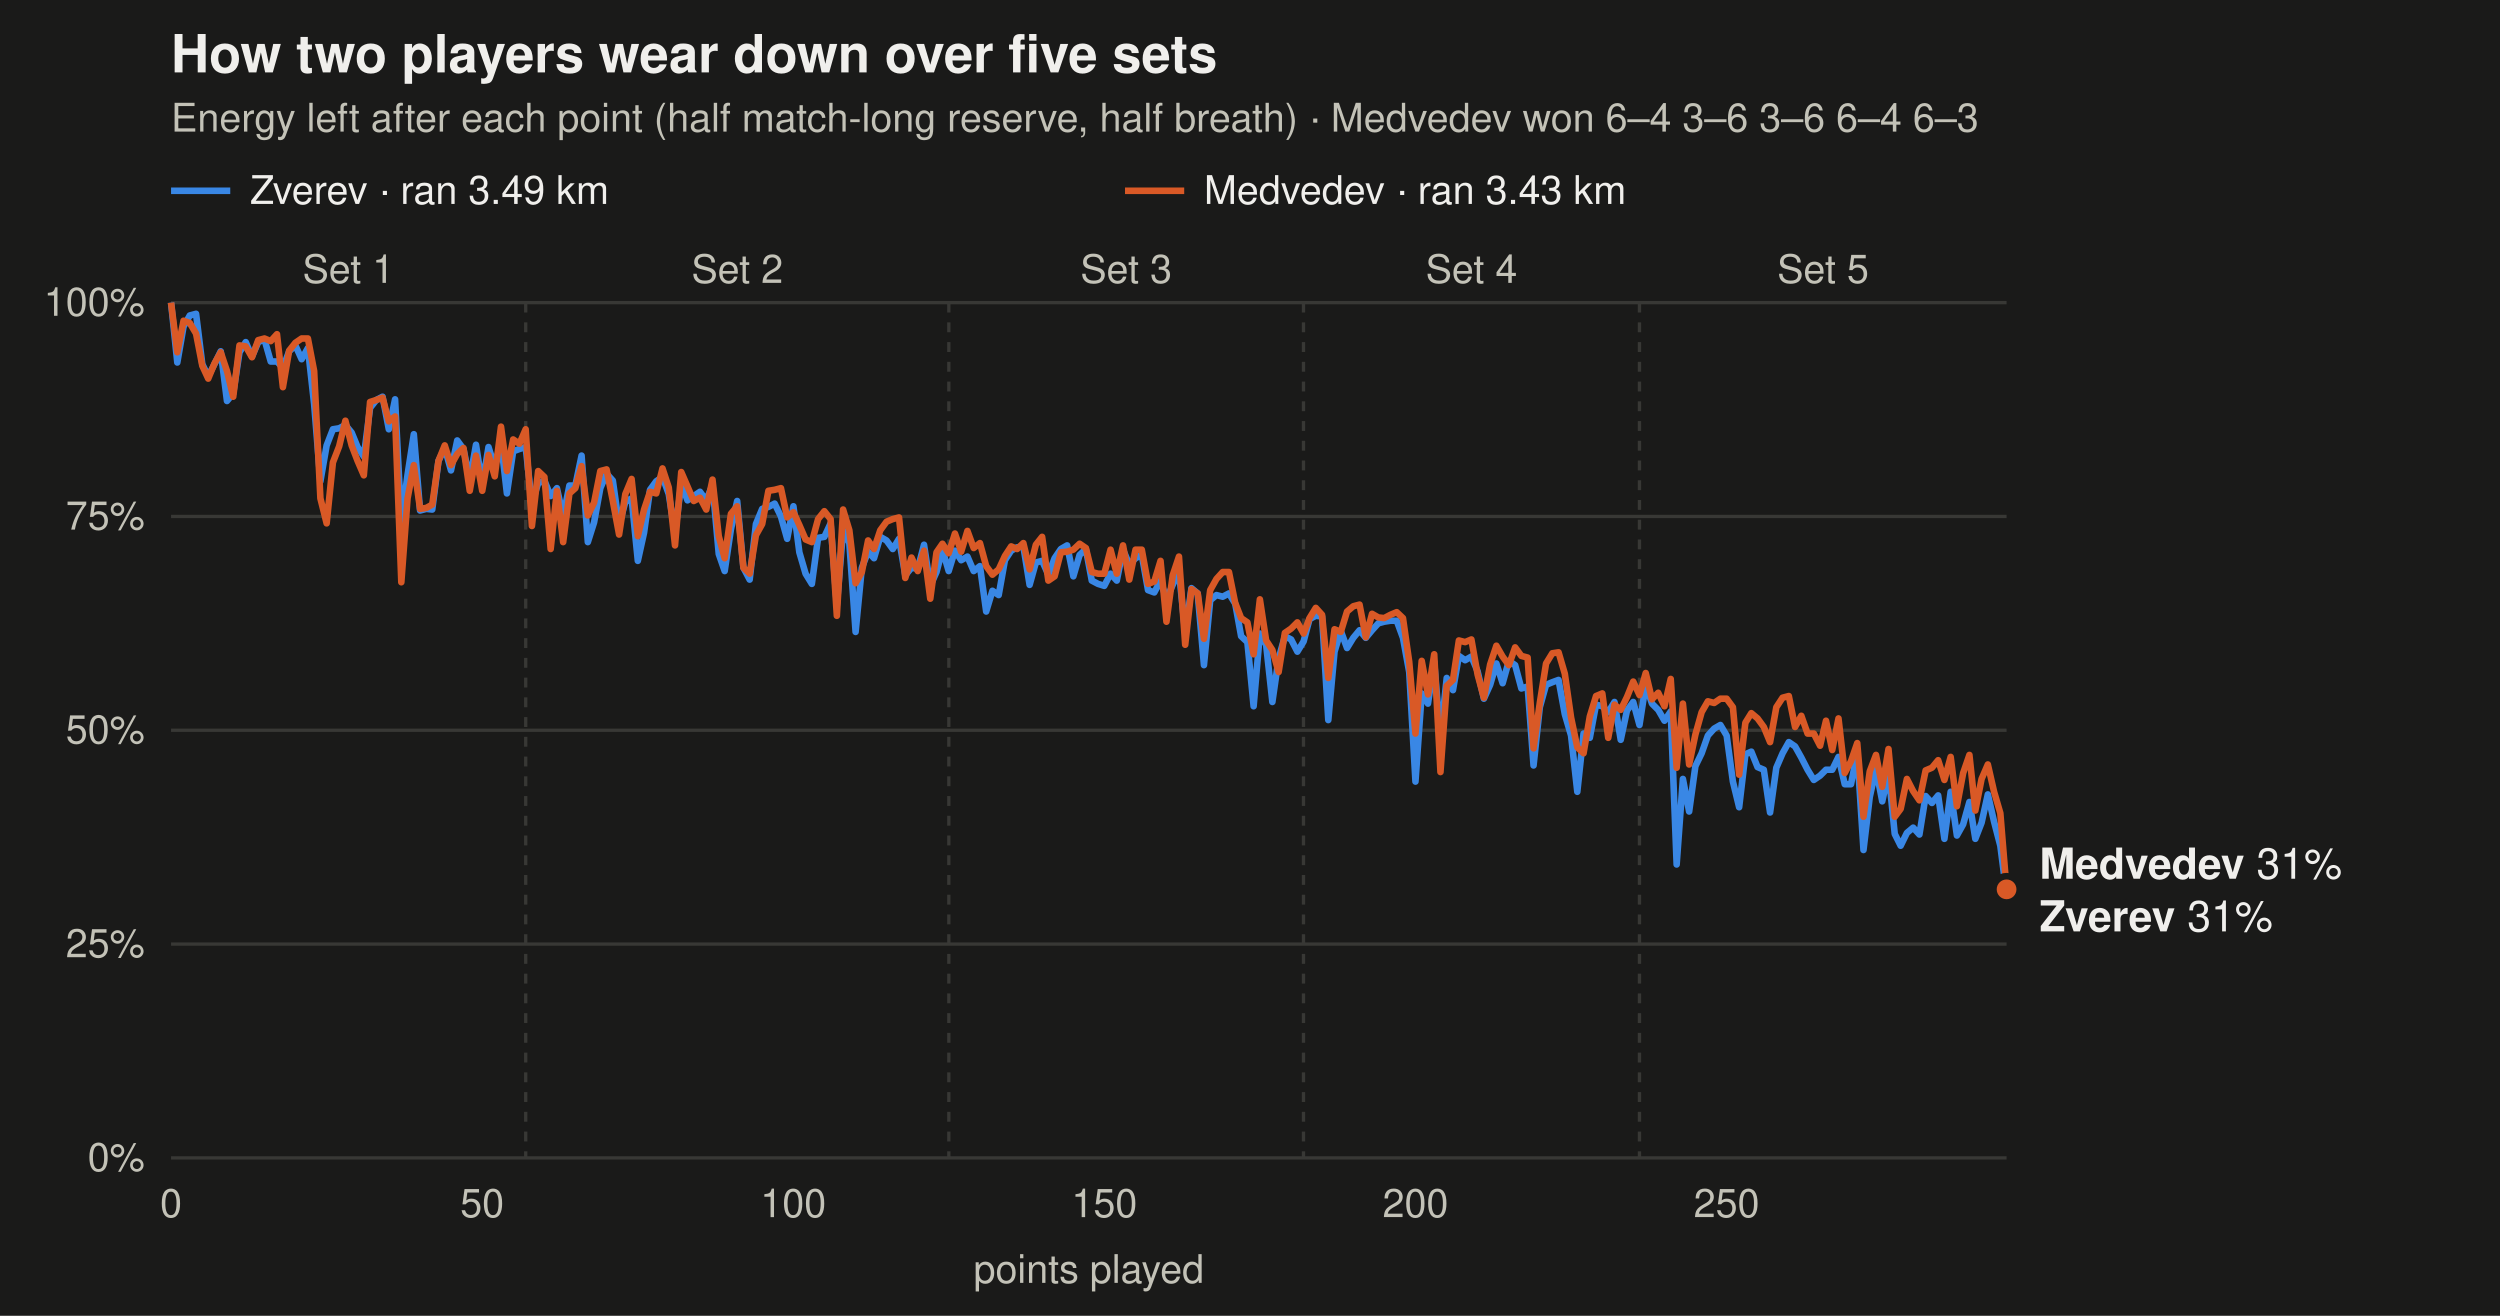
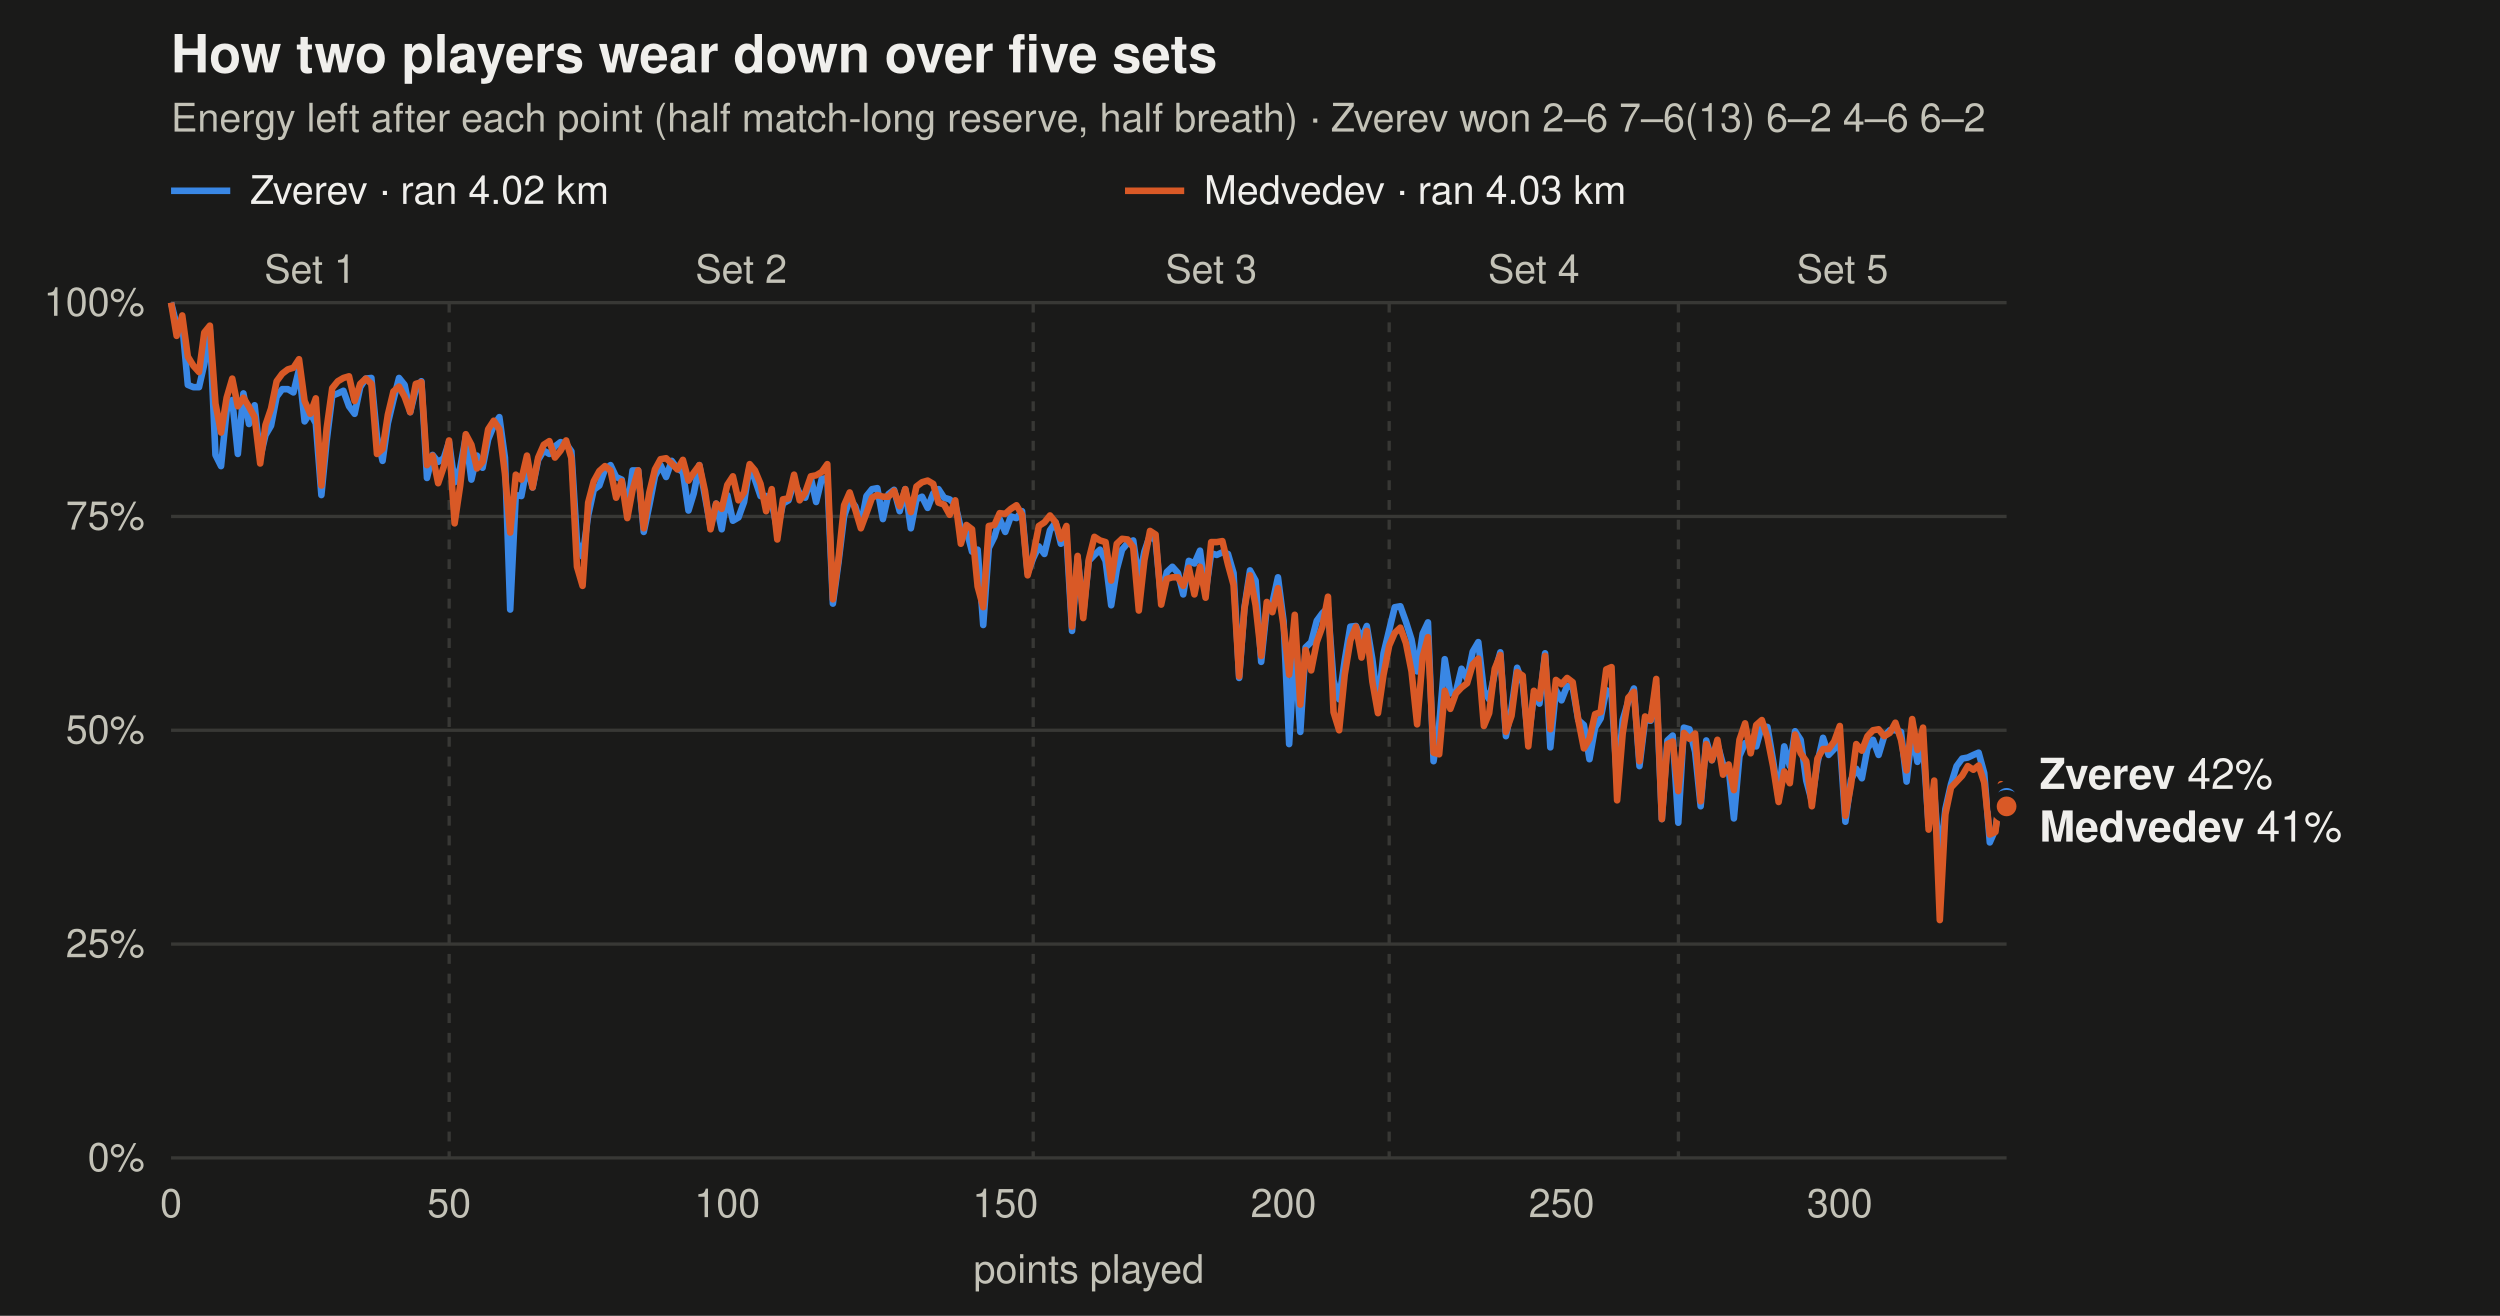
<svg xmlns="http://www.w3.org/2000/svg" viewBox="0 0 760 400" width="760" height="400" font-family="-apple-system,BlinkMacSystemFont,Segoe UI,Helvetica,Arial,sans-serif" role="img" aria-label="Energy left after each point of a five-set match">
  <rect width="760" height="400" fill="#1a1a19" />
  <text x="52" y="22" font-size="16" font-weight="600" fill="#f0efec">How two players wear down over five sets</text>
-   <text x="52" y="40" font-size="12" fill="#c3c2b7">Energy left after each point (half match-long reserve, half breath) · Medvedev won 6–4 3–6 3–6 6–4 6–3</text>
+   <text x="52" y="40" font-size="12" fill="#c3c2b7">Energy left after each point (half match-long reserve, half breath) · Zverev won 2–6 7–6(13) 6–2 4–6 6–2</text>
  <line x1="52" x2="70" y1="58" y2="58" stroke="#3987e5" stroke-width="2" />
-   <text x="76" y="62" font-size="12" fill="#f0efec">Zverev · ran 3.49 km</text>
+   <text x="76" y="62" font-size="12" fill="#f0efec">Zverev · ran 4.02 km</text>
  <line x1="342" x2="360" y1="58" y2="58" stroke="#d95926" stroke-width="2" />
-   <text x="366" y="62" font-size="12" fill="#f0efec">Medvedev · ran 3.43 km</text>
+   <text x="366" y="62" font-size="12" fill="#f0efec">Medvedev · ran 4.03 km</text>
  <line x1="52" x2="610" y1="352" y2="352" stroke="#383835" />
  <text x="44" y="356" text-anchor="end" font-size="12" fill="#c3c2b7">0%</text>
  <line x1="52" x2="610" y1="287" y2="287" stroke="#383835" />
  <text x="44" y="291" text-anchor="end" font-size="12" fill="#c3c2b7">25%</text>
  <line x1="52" x2="610" y1="222" y2="222" stroke="#383835" />
  <text x="44" y="226" text-anchor="end" font-size="12" fill="#c3c2b7">50%</text>
  <line x1="52" x2="610" y1="157" y2="157" stroke="#383835" />
  <text x="44" y="161" text-anchor="end" font-size="12" fill="#c3c2b7">75%</text>
  <line x1="52" x2="610" y1="92" y2="92" stroke="#383835" />
  <text x="44" y="96" text-anchor="end" font-size="12" fill="#c3c2b7">100%</text>
  <text x="52" y="370" text-anchor="middle" font-size="12" fill="#c3c2b7">0</text>
-   <text x="146.576" y="370" text-anchor="middle" font-size="12" fill="#c3c2b7">50</text>
-   <text x="241.153" y="370" text-anchor="middle" font-size="12" fill="#c3c2b7">100</text>
-   <text x="335.729" y="370" text-anchor="middle" font-size="12" fill="#c3c2b7">150</text>
-   <text x="430.305" y="370" text-anchor="middle" font-size="12" fill="#c3c2b7">200</text>
-   <text x="524.881" y="370" text-anchor="middle" font-size="12" fill="#c3c2b7">250</text>
-   <line x1="159.817" x2="159.817" y1="92" y2="352" stroke="#383835" stroke-dasharray="3 3" />
-   <line x1="288.441" x2="288.441" y1="92" y2="352" stroke="#383835" stroke-dasharray="3 3" />
-   <line x1="396.258" x2="396.258" y1="92" y2="352" stroke="#383835" stroke-dasharray="3 3" />
-   <line x1="498.4" x2="498.4" y1="92" y2="352" stroke="#383835" stroke-dasharray="3 3" />
-   <text x="105.908" y="86" text-anchor="middle" font-size="12" fill="#c3c2b7">Set 1</text>
-   <text x="224.129" y="86" text-anchor="middle" font-size="12" fill="#c3c2b7">Set 2</text>
-   <text x="342.349" y="86" text-anchor="middle" font-size="12" fill="#c3c2b7">Set 3</text>
-   <text x="447.329" y="86" text-anchor="middle" font-size="12" fill="#c3c2b7">Set 4</text>
-   <text x="554.2" y="86" text-anchor="middle" font-size="12" fill="#c3c2b7">Set 5</text>
-   <polyline points="52.0,92.0 53.9,110.2 55.8,99.3 57.7,95.9 59.6,95.4 61.5,110.7 63.3,114.4 65.2,110.7 67.1,106.8 69.0,121.9 70.9,119.6 72.8,107.1 74.7,104.0 76.6,108.4 78.5,104.0 80.4,103.2 82.3,109.9 84.2,109.9 86.0,111.8 87.9,106.8 89.8,105.0 91.7,109.2 93.6,105.8 95.5,122.9 97.4,146.3 99.3,135.4 101.2,130.5 103.1,130.2 105.0,129.2 106.9,131.5 108.7,135.9 110.6,138.8 112.5,124.0 114.4,121.6 116.3,120.6 118.2,130.5 120.1,121.4 122.0,158.6 123.9,144.3 125.8,132.0 127.7,155.2 129.6,154.7 131.4,154.9 133.3,140.1 135.2,136.2 137.1,143.0 139.0,133.9 140.9,136.5 142.8,145.8 144.7,135.2 146.6,147.4 148.5,135.9 150.4,141.9 152.3,134.4 154.1,150.0 156.0,137.2 157.9,136.5 159.8,135.9 161.7,153.1 163.6,146.9 165.5,146.1 167.4,150.8 169.3,148.4 171.2,157.0 173.1,147.6 174.9,147.6 176.8,138.5 178.7,164.8 180.6,158.8 182.5,148.4 184.4,144.0 186.3,146.1 188.2,159.6 190.1,152.6 192.0,151.5 193.9,170.5 195.8,161.9 197.6,148.9 199.5,146.3 201.4,145.0 203.3,150.2 205.2,162.2 207.1,147.1 209.0,152.1 210.9,150.8 212.8,149.5 214.7,152.1 216.6,147.4 218.5,168.4 220.3,173.6 222.2,160.9 224.1,152.3 226.0,172.6 227.9,176.2 229.8,159.3 231.7,154.7 233.6,154.1 235.5,153.1 237.4,157.0 239.3,163.8 241.2,153.9 243.0,167.9 244.9,174.4 246.8,177.5 248.7,163.5 250.6,163.2 252.5,159.1 254.4,184.0 256.3,161.2 258.2,165.1 260.1,192.1 262.0,172.6 263.9,167.7 265.7,169.7 267.6,163.2 269.5,164.3 271.4,166.9 273.3,163.8 275.2,174.9 277.1,172.6 279.0,172.9 280.9,165.6 282.8,178.1 284.7,173.9 286.5,167.1 288.4,173.6 290.3,167.4 292.2,170.3 294.1,169.2 296.0,173.6 297.9,172.1 299.8,185.9 301.7,179.6 303.6,180.9 305.5,170.3 307.4,167.4 309.2,166.4 311.1,166.1 313.0,177.8 314.9,171.0 316.8,170.5 318.7,174.7 320.6,169.7 322.5,166.9 324.4,165.8 326.3,175.2 328.2,168.7 330.1,166.9 331.9,176.5 333.8,177.5 335.7,178.1 337.6,174.4 339.5,176.5 341.4,167.1 343.3,171.6 345.2,169.7 347.1,168.7 349.0,179.4 350.9,180.1 352.8,176.5 354.6,182.2 356.5,177.8 358.4,173.6 360.3,192.4 362.2,178.8 364.1,180.4 366.0,202.2 367.9,182.5 369.8,180.9 371.7,181.4 373.6,180.4 375.5,183.5 377.3,193.4 379.2,195.2 381.1,214.7 383.0,192.6 384.9,196.0 386.8,213.4 388.7,200.2 390.6,193.4 392.5,194.4 394.4,198.1 396.3,195.0 398.1,188.2 400.0,187.2 401.9,187.4 403.8,218.9 405.7,198.1 407.6,191.8 409.5,197.0 411.4,193.9 413.3,191.6 415.2,193.9 417.1,191.6 419.0,189.5 420.8,189.0 422.7,188.7 424.6,188.7 426.5,193.9 428.4,204.3 430.3,237.6 432.2,210.8 434.1,213.9 436.0,201.2 437.9,224.1 439.8,206.1 441.7,209.8 443.5,199.4 445.4,200.7 447.3,199.6 449.2,204.1 451.1,212.4 453.0,208.2 454.9,201.7 456.8,207.7 458.7,200.9 460.6,202.2 462.5,209.3 464.4,208.7 466.2,232.7 468.1,215.0 470.0,208.2 471.9,207.4 473.8,206.7 475.7,217.1 477.6,223.6 479.5,240.7 481.4,223.0 483.3,224.3 485.2,214.2 487.1,214.7 488.9,216.5 490.8,213.4 492.7,224.9 494.6,216.0 496.5,213.4 498.4,220.4 500.3,208.2 502.2,213.9 504.1,215.8 506.0,219.1 507.9,216.3 509.7,262.8 511.6,236.8 513.5,246.7 515.4,232.9 517.3,229.0 519.2,223.6 521.1,221.5 523.0,220.4 524.9,223.6 526.8,237.6 528.7,245.4 530.6,229.3 532.4,228.5 534.3,233.2 536.2,234.0 538.1,247.0 540.0,233.4 541.9,229.0 543.8,225.6 545.7,226.9 547.6,230.3 549.5,234.0 551.4,237.1 553.3,235.8 555.1,234.0 557.0,234.0 558.9,230.1 560.8,238.4 562.7,238.4 564.6,228.8 566.5,258.4 568.4,242.3 570.3,233.7 572.2,243.6 574.1,234.7 576.0,253.5 577.8,257.1 579.7,253.2 581.6,251.6 583.5,253.7 585.4,242.0 587.3,244.1 589.2,241.8 591.1,255.0 593.0,240.7 594.9,254.0 596.8,250.6 598.7,243.8 600.5,255.0 602.4,250.1 604.3,241.5 606.2,249.8 608.1,257.1 610.0,271.9" fill="none" stroke="#3987e5" stroke-width="2" stroke-linejoin="round" />
-   <polyline points="52.0,92.0 53.9,107.1 55.8,97.5 57.7,98.2 59.6,101.4 61.5,111.2 63.3,115.1 65.2,110.5 67.1,107.1 69.0,112.8 70.9,120.6 72.8,105.0 74.7,105.3 76.6,108.6 78.5,103.4 80.4,102.9 82.3,103.7 84.2,101.6 86.0,117.7 87.9,106.6 89.8,104.2 91.7,102.9 93.6,102.9 95.5,112.8 97.4,151.5 99.3,159.1 101.2,140.6 103.1,135.7 105.0,127.9 106.9,135.4 108.7,140.1 110.6,144.5 112.5,122.2 114.4,121.6 116.3,120.9 118.2,128.1 120.1,126.6 122.0,177.0 123.9,151.5 125.8,141.4 127.7,154.7 129.6,154.4 131.4,153.4 133.3,140.1 135.2,135.4 137.1,141.4 139.0,138.0 140.9,136.2 142.8,149.2 144.7,138.5 146.6,149.2 148.5,138.3 150.4,144.8 152.3,129.7 154.1,143.2 156.0,133.6 157.9,134.9 159.8,130.5 161.7,159.9 163.6,143.2 165.5,145.0 167.4,166.9 169.3,149.2 171.2,164.8 173.1,150.0 174.9,148.4 176.8,141.7 178.7,156.7 180.6,152.8 182.5,143.2 184.4,142.7 186.3,152.3 188.2,162.5 190.1,150.2 192.0,145.6 193.9,163.0 195.8,154.9 197.6,149.5 199.5,150.0 201.4,142.4 203.3,148.2 205.2,165.8 207.1,143.5 209.0,147.9 210.9,152.3 212.8,151.3 214.7,154.9 216.6,145.8 218.5,163.0 220.3,169.7 222.2,156.2 224.1,153.9 226.0,172.6 227.9,174.4 229.8,162.7 231.7,159.3 233.6,149.2 235.5,148.9 237.4,148.4 239.3,157.3 241.2,155.7 243.0,159.6 244.9,164.0 246.8,164.8 248.7,157.8 250.6,155.4 252.5,157.8 254.4,187.2 256.3,154.9 258.2,161.2 260.1,177.3 262.0,173.9 263.9,164.3 265.7,166.9 267.6,161.2 269.5,158.6 271.4,157.8 273.3,157.3 275.2,175.7 277.1,169.5 279.0,173.6 280.9,167.4 282.8,182.0 284.7,167.9 286.5,165.3 288.4,168.2 290.3,162.2 292.2,167.7 294.1,161.4 296.0,166.6 297.9,165.1 299.8,172.1 301.7,174.7 303.6,173.1 305.5,169.0 307.4,166.1 309.2,166.9 311.1,165.1 313.0,173.1 314.9,165.6 316.8,163.2 318.7,176.5 320.6,175.2 322.5,167.9 324.4,167.7 326.3,167.1 328.2,165.3 330.1,166.6 331.9,173.9 333.8,174.4 335.7,174.4 337.6,167.1 339.5,174.4 341.4,165.8 343.3,176.2 345.2,167.1 347.1,167.1 349.0,177.5 350.9,176.8 352.8,170.5 354.6,189.0 356.5,174.9 358.4,169.2 360.3,196.0 362.2,179.1 364.1,180.4 366.0,194.2 367.9,179.4 369.8,176.0 371.7,173.9 373.6,173.9 375.5,183.3 377.3,187.9 379.2,189.2 381.1,198.9 383.0,182.2 384.9,194.7 386.8,197.6 388.7,204.3 390.6,192.4 392.5,191.1 394.4,189.2 396.3,192.6 398.1,187.9 400.0,184.8 401.9,186.9 403.8,206.1 405.7,191.3 407.6,192.1 409.5,185.9 411.4,184.3 413.3,183.8 415.2,193.7 417.1,186.6 419.0,187.7 420.8,187.9 422.7,186.9 424.6,186.1 426.5,187.9 428.4,201.2 430.3,223.0 432.2,200.9 434.1,211.1 436.0,198.9 437.9,234.7 439.8,208.5 441.7,206.7 443.5,194.7 445.4,195.2 447.3,194.4 449.2,205.1 451.1,212.1 453.0,202.0 454.9,196.3 456.8,199.6 458.7,202.2 460.6,196.8 462.5,199.4 464.4,199.9 466.2,227.5 468.1,213.7 470.0,201.7 471.9,198.6 473.8,198.3 475.7,204.8 477.6,218.1 479.5,227.2 481.4,229.0 483.3,217.8 485.2,211.6 487.1,210.8 488.9,224.3 490.8,214.2 492.7,215.8 494.6,211.9 496.5,207.2 498.4,211.3 500.3,204.6 502.2,212.6 504.1,210.6 506.0,214.7 507.9,206.4 509.7,233.4 511.6,213.9 513.5,232.4 515.4,223.3 517.3,216.5 519.2,213.2 521.1,213.7 523.0,212.4 524.9,212.4 526.8,215.0 528.7,235.5 530.6,219.7 532.4,216.8 534.3,218.4 536.2,221.0 538.1,225.6 540.0,215.0 541.9,212.1 543.8,211.6 545.7,221.0 547.6,217.6 549.5,223.0 551.4,223.0 553.3,226.7 555.1,219.1 557.0,228.0 558.9,218.4 560.8,235.0 562.7,231.4 564.6,225.9 566.5,248.3 568.4,234.5 570.3,229.5 572.2,239.2 574.1,227.7 576.0,248.3 577.8,245.9 579.7,236.8 581.6,240.5 583.5,243.3 585.4,234.2 587.3,233.4 589.2,231.1 591.1,237.1 593.0,230.1 594.9,245.1 596.8,235.0 598.7,229.5 600.5,246.4 602.4,236.8 604.3,232.4 606.2,240.7 608.1,247.2 610.0,270.4" fill="none" stroke="#d95926" stroke-width="2" stroke-linejoin="round" />
-   <circle cx="610" cy="271.92" r="4" fill="#3987e5" stroke="#1a1a19" stroke-width="2" />
-   <text x="620" y="283.14" font-size="13" fill="#f0efec">
-     <tspan font-weight="600">Zverev</tspan> 31%</text>
-   <circle cx="610" cy="270.36" r="4" fill="#d95926" stroke="#1a1a19" stroke-width="2" />
-   <text x="620" y="267.14" font-size="13" fill="#f0efec">
-     <tspan font-weight="600">Medvedev</tspan> 31%</text>
+   <text x="136.545" y="370" text-anchor="middle" font-size="12" fill="#c3c2b7">50</text>
+   <text x="221.091" y="370" text-anchor="middle" font-size="12" fill="#c3c2b7">100</text>
+   <text x="305.636" y="370" text-anchor="middle" font-size="12" fill="#c3c2b7">150</text>
+   <text x="390.182" y="370" text-anchor="middle" font-size="12" fill="#c3c2b7">200</text>
+   <text x="474.727" y="370" text-anchor="middle" font-size="12" fill="#c3c2b7">250</text>
+   <text x="559.273" y="370" text-anchor="middle" font-size="12" fill="#c3c2b7">300</text>
+   <line x1="136.545" x2="136.545" y1="92" y2="352" stroke="#383835" stroke-dasharray="3 3" />
+   <line x1="314.091" x2="314.091" y1="92" y2="352" stroke="#383835" stroke-dasharray="3 3" />
+   <line x1="422.309" x2="422.309" y1="92" y2="352" stroke="#383835" stroke-dasharray="3 3" />
+   <line x1="510.236" x2="510.236" y1="92" y2="352" stroke="#383835" stroke-dasharray="3 3" />
+   <text x="94.273" y="86" text-anchor="middle" font-size="12" fill="#c3c2b7">Set 1</text>
+   <text x="225.318" y="86" text-anchor="middle" font-size="12" fill="#c3c2b7">Set 2</text>
+   <text x="368.2" y="86" text-anchor="middle" font-size="12" fill="#c3c2b7">Set 3</text>
+   <text x="466.273" y="86" text-anchor="middle" font-size="12" fill="#c3c2b7">Set 4</text>
+   <text x="560.118" y="86" text-anchor="middle" font-size="12" fill="#c3c2b7">Set 5</text>
+   <polyline points="52.0,92.0 53.7,98.8 55.4,98.5 57.1,117.0 58.8,117.7 60.5,117.7 62.1,110.7 63.8,100.3 65.5,138.3 67.2,141.7 68.9,124.8 70.6,121.6 72.3,138.0 74.0,119.6 75.7,128.9 77.4,123.2 79.1,139.1 80.7,132.3 82.4,129.4 84.1,120.6 85.8,118.3 87.5,118.3 89.2,119.3 90.9,112.3 92.6,128.1 94.3,125.5 96.0,128.7 97.7,150.5 99.3,134.1 101.0,120.3 102.7,119.6 104.4,118.8 106.1,123.5 107.8,125.8 109.5,117.7 111.2,115.1 112.9,114.9 114.6,132.8 116.3,140.1 117.9,128.7 119.6,121.6 121.3,114.9 123.0,117.0 124.7,125.3 126.4,118.5 128.1,115.9 129.8,145.3 131.5,138.3 133.2,140.4 134.9,139.3 136.5,134.4 138.2,146.6 139.9,142.2 141.6,132.8 143.3,145.8 145.0,138.5 146.7,142.2 148.4,133.6 150.1,129.4 151.8,126.8 153.5,139.1 155.1,185.3 156.8,150.5 158.5,150.8 160.2,141.7 161.9,148.2 163.6,139.8 165.3,137.0 167.0,138.0 168.7,135.7 170.4,134.4 172.1,134.9 173.7,137.2 175.4,164.8 177.1,169.2 178.8,156.7 180.5,148.9 182.2,147.6 183.9,142.7 185.6,141.4 187.3,145.0 189.0,145.8 190.7,155.2 192.3,143.0 194.0,143.0 195.7,161.7 197.4,153.6 199.1,144.8 200.8,141.4 202.5,145.0 204.2,140.1 205.9,142.4 207.6,143.5 209.3,155.2 210.9,150.0 212.6,141.4 214.3,150.8 216.0,160.1 217.7,153.1 219.4,160.9 221.1,150.5 222.8,158.3 224.5,157.3 226.2,152.6 227.9,141.7 229.5,145.8 231.2,150.8 232.9,150.8 234.6,152.6 236.3,161.2 238.0,153.1 239.7,152.1 241.4,146.6 243.1,150.0 244.8,151.3 246.5,145.3 248.1,152.6 249.8,145.6 251.5,145.3 253.2,183.5 254.9,171.0 256.6,157.0 258.3,151.8 260.0,153.9 261.7,159.6 263.4,150.8 265.1,148.7 266.7,148.4 268.4,157.8 270.1,150.2 271.8,148.9 273.5,155.4 275.2,148.7 276.9,160.6 278.6,151.8 280.3,151.0 282.0,154.4 283.7,150.0 285.3,148.7 287.0,151.3 288.7,151.8 290.4,153.4 292.1,160.6 293.8,161.2 295.5,167.7 297.2,167.1 298.9,190.0 300.6,166.6 302.3,163.2 303.9,157.8 305.6,161.7 307.3,157.0 309.0,157.5 310.7,155.4 312.4,174.2 314.1,169.7 315.8,166.1 317.5,168.4 319.2,161.2 320.9,158.8 322.5,165.3 324.2,163.0 325.9,191.8 327.6,169.5 329.3,186.6 331.0,170.5 332.7,168.7 334.4,167.1 336.1,170.5 337.8,184.0 339.5,173.1 341.1,167.1 342.8,165.1 344.5,164.3 346.2,176.2 347.9,167.7 349.6,162.7 351.3,164.3 353.0,182.2 354.7,173.9 356.4,172.3 358.1,174.2 359.7,180.7 361.4,170.5 363.1,171.3 364.8,167.4 366.5,180.1 368.2,168.2 369.9,168.7 371.6,167.9 373.3,168.4 375.0,174.2 376.7,206.1 378.3,184.8 380.0,173.4 381.7,176.5 383.4,201.2 385.1,184.8 386.8,183.3 388.5,175.5 390.2,188.7 391.9,226.2 393.6,196.5 395.3,222.5 396.9,196.8 398.6,195.2 400.3,188.7 402.0,186.4 403.7,184.8 405.4,206.9 407.1,212.6 408.8,200.7 410.5,190.5 412.2,190.3 413.9,194.2 415.5,190.3 417.2,200.4 418.9,214.5 420.6,198.6 422.3,191.6 424.0,184.6 425.7,184.3 427.4,189.0 429.1,194.4 430.8,204.1 432.5,192.6 434.1,189.2 435.8,231.4 437.5,220.4 439.2,200.4 440.9,210.8 442.6,210.3 444.3,203.3 446.0,206.4 447.7,198.1 449.4,195.2 451.1,210.0 452.7,212.6 454.4,204.6 456.1,198.3 457.8,223.8 459.5,215.5 461.2,203.0 462.9,207.7 464.6,225.1 466.3,211.1 468.0,213.9 469.7,198.6 471.3,227.2 473.0,209.8 474.7,212.9 476.4,208.5 478.1,209.0 479.8,218.9 481.5,220.4 483.2,230.8 484.9,221.2 486.6,218.4 488.3,209.8 489.9,210.8 491.6,237.9 493.3,218.9 495.0,213.2 496.7,209.3 498.4,232.9 500.1,218.9 501.8,219.1 503.5,208.7 505.2,249.0 506.9,225.1 508.5,223.6 510.2,250.1 511.9,221.2 513.6,221.7 515.3,228.5 517.0,245.1 518.7,225.1 520.4,231.1 522.1,226.2 523.8,232.4 525.5,233.4 527.1,248.8 528.8,229.8 530.5,225.9 532.2,226.7 533.9,226.9 535.6,220.7 537.3,221.0 539.0,231.1 540.7,242.5 542.4,226.9 544.1,232.9 545.7,222.3 547.4,224.9 549.1,237.3 550.8,243.6 552.5,231.9 554.2,224.3 555.9,229.5 557.6,227.7 559.3,225.1 561.0,249.8 562.7,237.1 564.3,233.7 566.0,236.6 567.7,227.5 569.4,224.9 571.1,229.5 572.8,223.8 574.5,222.0 576.2,222.0 577.9,222.5 579.6,237.6 581.3,222.5 582.9,231.6 584.6,226.2 586.3,250.9 588.0,241.0 589.7,262.0 591.4,245.9 593.1,238.4 594.8,232.9 596.5,230.6 598.2,230.3 599.9,229.5 601.5,228.8 603.2,235.0 604.9,256.1 606.6,252.2 608.3,240.7 610.0,242.5" fill="none" stroke="#3987e5" stroke-width="2" stroke-linejoin="round" />
+   <polyline points="52.0,92.0 53.7,102.1 55.4,95.9 57.1,108.4 58.8,111.2 60.5,113.1 62.1,101.1 63.8,99.0 65.5,122.7 67.2,131.5 68.9,120.9 70.6,115.1 72.3,123.5 74.0,120.9 75.7,123.7 77.4,126.8 79.1,140.9 80.7,129.2 82.4,124.2 84.1,115.9 85.8,113.6 87.5,112.3 89.2,111.8 90.9,109.2 92.6,121.9 94.3,125.8 96.0,121.1 97.7,147.6 99.3,130.2 101.0,118.0 102.7,115.9 104.4,114.9 106.1,114.4 107.8,121.9 109.5,116.7 111.2,115.1 112.9,116.7 114.6,138.0 116.3,136.5 117.9,126.1 119.6,119.0 121.3,117.5 123.0,120.6 124.7,125.3 126.4,116.7 128.1,116.2 129.8,141.4 131.5,138.5 133.2,146.9 134.9,141.9 136.5,133.9 138.2,159.1 139.9,147.6 141.6,132.0 143.3,135.2 145.0,142.4 146.7,140.4 148.4,130.5 150.1,127.9 151.8,130.5 153.5,144.0 155.1,161.9 156.8,144.3 158.5,145.8 160.2,138.5 161.9,148.2 163.6,139.1 165.3,135.2 167.0,134.1 168.7,139.1 170.4,137.0 172.1,133.9 173.7,139.3 175.4,172.3 177.1,178.1 178.8,152.8 180.5,146.3 182.2,143.2 183.9,141.7 185.6,143.0 187.3,151.3 189.0,146.3 190.7,157.5 192.3,148.9 194.0,143.0 195.7,160.6 197.4,149.7 199.1,142.7 200.8,139.6 202.5,139.3 204.2,140.9 205.9,142.7 207.6,139.8 209.3,146.1 210.9,143.7 212.6,141.4 214.3,149.2 216.0,160.9 217.7,153.1 219.4,154.7 221.1,147.4 222.8,144.8 224.5,152.1 226.2,149.7 227.9,141.1 229.5,143.0 231.2,147.1 232.9,155.4 234.6,148.7 236.3,164.0 238.0,151.8 239.7,151.5 241.4,144.3 243.1,152.1 244.8,149.7 246.5,144.8 248.1,144.5 249.8,143.5 251.5,141.1 253.2,182.2 254.9,170.0 256.6,153.6 258.3,149.7 260.0,154.9 261.7,160.6 263.4,156.0 265.1,151.3 266.7,150.5 268.4,151.0 270.1,151.0 271.8,149.2 273.5,153.9 275.2,148.7 276.9,155.7 278.6,147.9 280.3,146.6 282.0,146.1 283.7,147.1 285.3,152.8 287.0,153.4 288.7,156.5 290.4,152.1 292.1,165.3 293.8,159.6 295.5,160.9 297.2,178.3 298.9,184.6 300.6,159.9 302.3,159.6 303.9,156.0 305.6,156.2 307.3,154.7 309.0,153.6 310.7,156.5 312.4,174.9 314.1,168.7 315.8,159.9 317.5,158.8 319.2,156.7 320.9,158.8 322.5,163.8 324.2,159.9 325.9,190.5 327.6,169.0 329.3,187.9 331.0,170.0 332.7,163.2 334.4,164.3 336.1,164.8 337.8,176.5 339.5,165.3 341.1,163.8 342.8,164.0 344.5,166.4 346.2,185.6 347.9,170.3 349.6,161.4 351.3,162.5 353.0,183.8 354.7,176.0 356.4,175.5 358.1,175.5 359.7,178.1 361.4,172.6 363.1,180.7 364.8,172.3 366.5,181.7 368.2,164.8 369.9,164.8 371.6,164.5 373.3,171.6 375.0,177.8 376.7,205.6 378.3,185.1 380.0,174.9 381.7,184.0 383.4,199.4 385.1,183.0 386.8,186.1 388.5,178.8 390.2,190.3 391.9,205.1 393.6,186.9 395.3,214.2 396.9,197.6 398.6,203.8 400.3,195.2 402.0,190.5 403.7,181.4 405.4,216.5 407.1,222.0 408.8,205.1 410.5,194.7 412.2,190.5 413.9,199.9 415.5,191.8 417.2,207.2 418.9,216.8 420.6,205.1 422.3,196.3 424.0,192.4 425.7,190.8 427.4,195.5 429.1,204.1 430.8,220.2 432.5,199.6 434.1,193.7 435.8,228.8 437.5,229.3 439.2,210.0 440.9,215.5 442.6,210.8 444.3,209.0 446.0,207.7 447.7,202.0 449.4,200.2 451.1,220.7 452.7,216.8 454.4,203.3 456.1,199.1 457.8,222.5 459.5,217.6 461.2,204.3 462.9,205.4 464.6,226.9 466.3,210.0 468.0,212.4 469.7,199.4 471.3,221.7 473.0,206.7 474.7,208.0 476.4,206.1 478.1,207.4 479.8,218.9 481.5,227.5 483.2,224.6 484.9,217.1 486.6,216.5 488.3,203.5 489.9,202.8 491.6,243.3 493.3,223.0 495.0,212.1 496.7,210.3 498.4,231.4 500.1,217.8 501.8,218.9 503.5,206.4 505.2,249.0 506.9,226.2 508.5,225.4 510.2,240.5 511.9,222.8 513.6,224.6 515.3,223.0 517.0,243.6 518.7,226.2 520.4,231.1 522.1,224.9 523.8,235.5 525.5,232.4 527.1,240.2 528.8,224.9 530.5,219.9 532.2,229.0 533.9,220.4 535.6,218.9 537.3,224.3 539.0,232.9 540.7,243.8 542.4,234.5 544.1,238.1 545.7,223.3 547.4,229.0 549.1,231.4 550.8,245.1 552.5,230.6 554.2,227.7 555.9,227.7 557.6,225.4 559.3,220.7 561.0,248.0 562.7,238.6 564.3,226.2 566.0,228.2 567.7,223.8 569.4,222.0 571.1,221.7 572.8,223.8 574.5,222.8 576.2,219.7 577.9,224.9 579.6,234.2 581.3,218.6 582.9,228.0 584.6,221.2 586.3,252.2 588.0,237.3 589.7,279.7 591.4,247.5 593.1,239.4 594.8,237.6 596.5,235.8 598.2,232.9 599.9,234.0 601.5,232.7 603.2,237.9 604.9,253.7 606.6,252.9 608.3,238.4 610.0,245.1" fill="none" stroke="#d95926" stroke-width="2" stroke-linejoin="round" />
+   <circle cx="610" cy="242.54" r="4" fill="#3987e5" stroke="#1a1a19" stroke-width="2" />
+   <text x="620" y="239.84" font-size="13" fill="#f0efec">
+     <tspan font-weight="600">Zverev</tspan> 42%</text>
+   <circle cx="610" cy="245.14" r="4" fill="#d95926" stroke="#1a1a19" stroke-width="2" />
+   <text x="620" y="255.84" font-size="13" fill="#f0efec">
+     <tspan font-weight="600">Medvedev</tspan> 41%</text>
  <text x="331" y="390" text-anchor="middle" font-size="12" fill="#c3c2b7">points played</text>
</svg>
